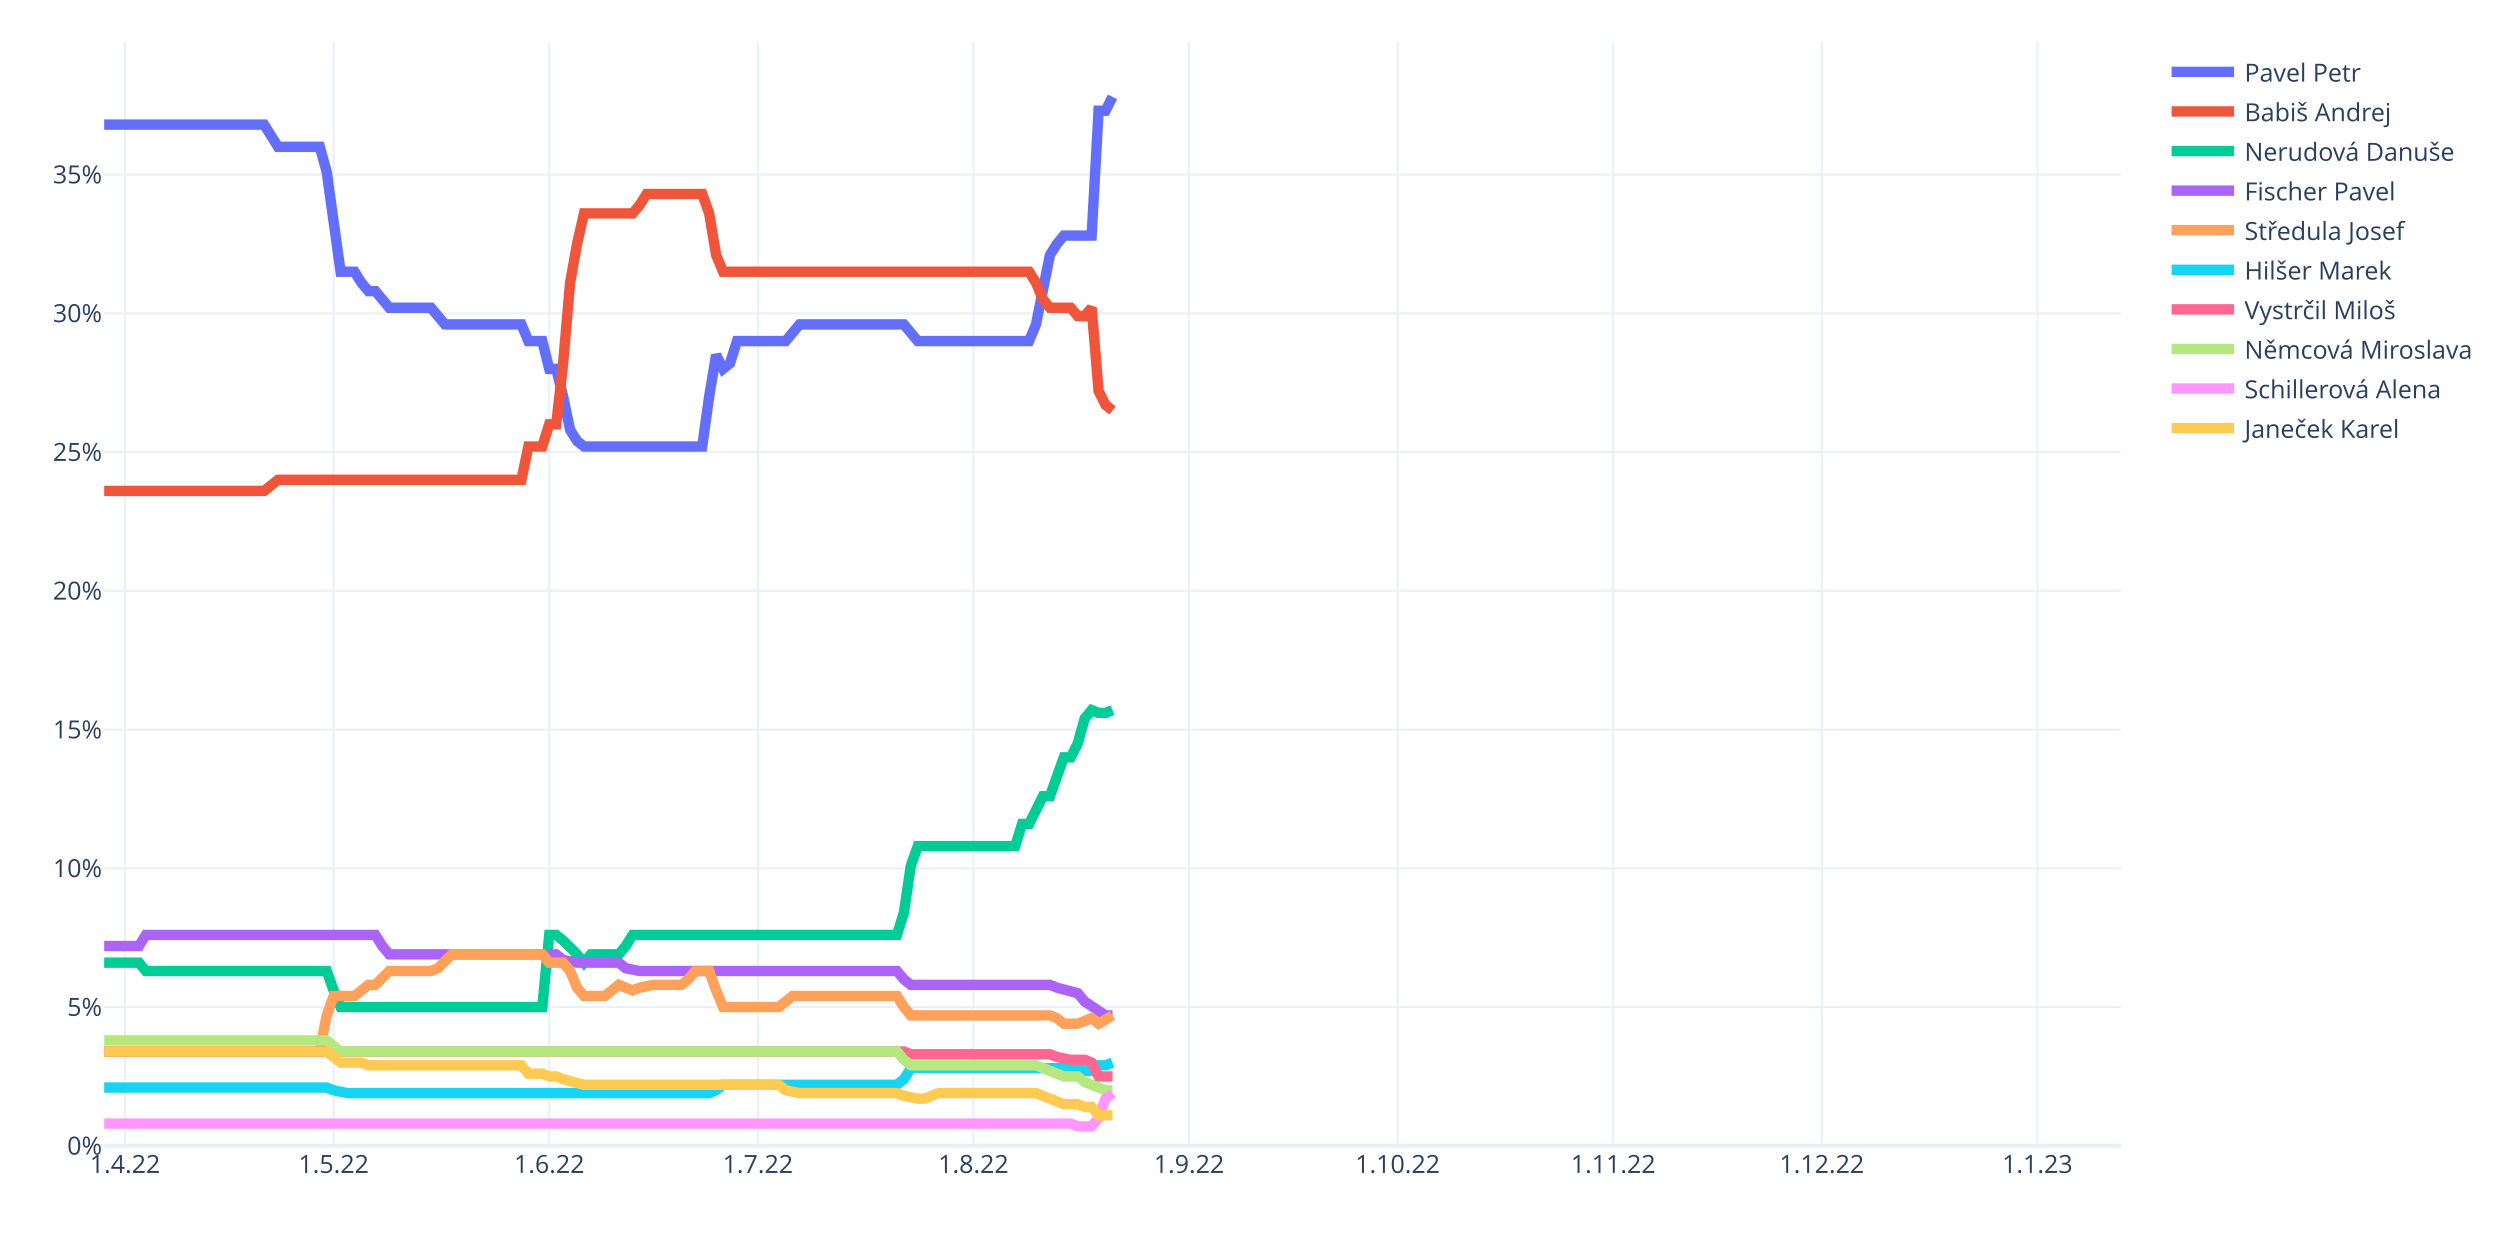
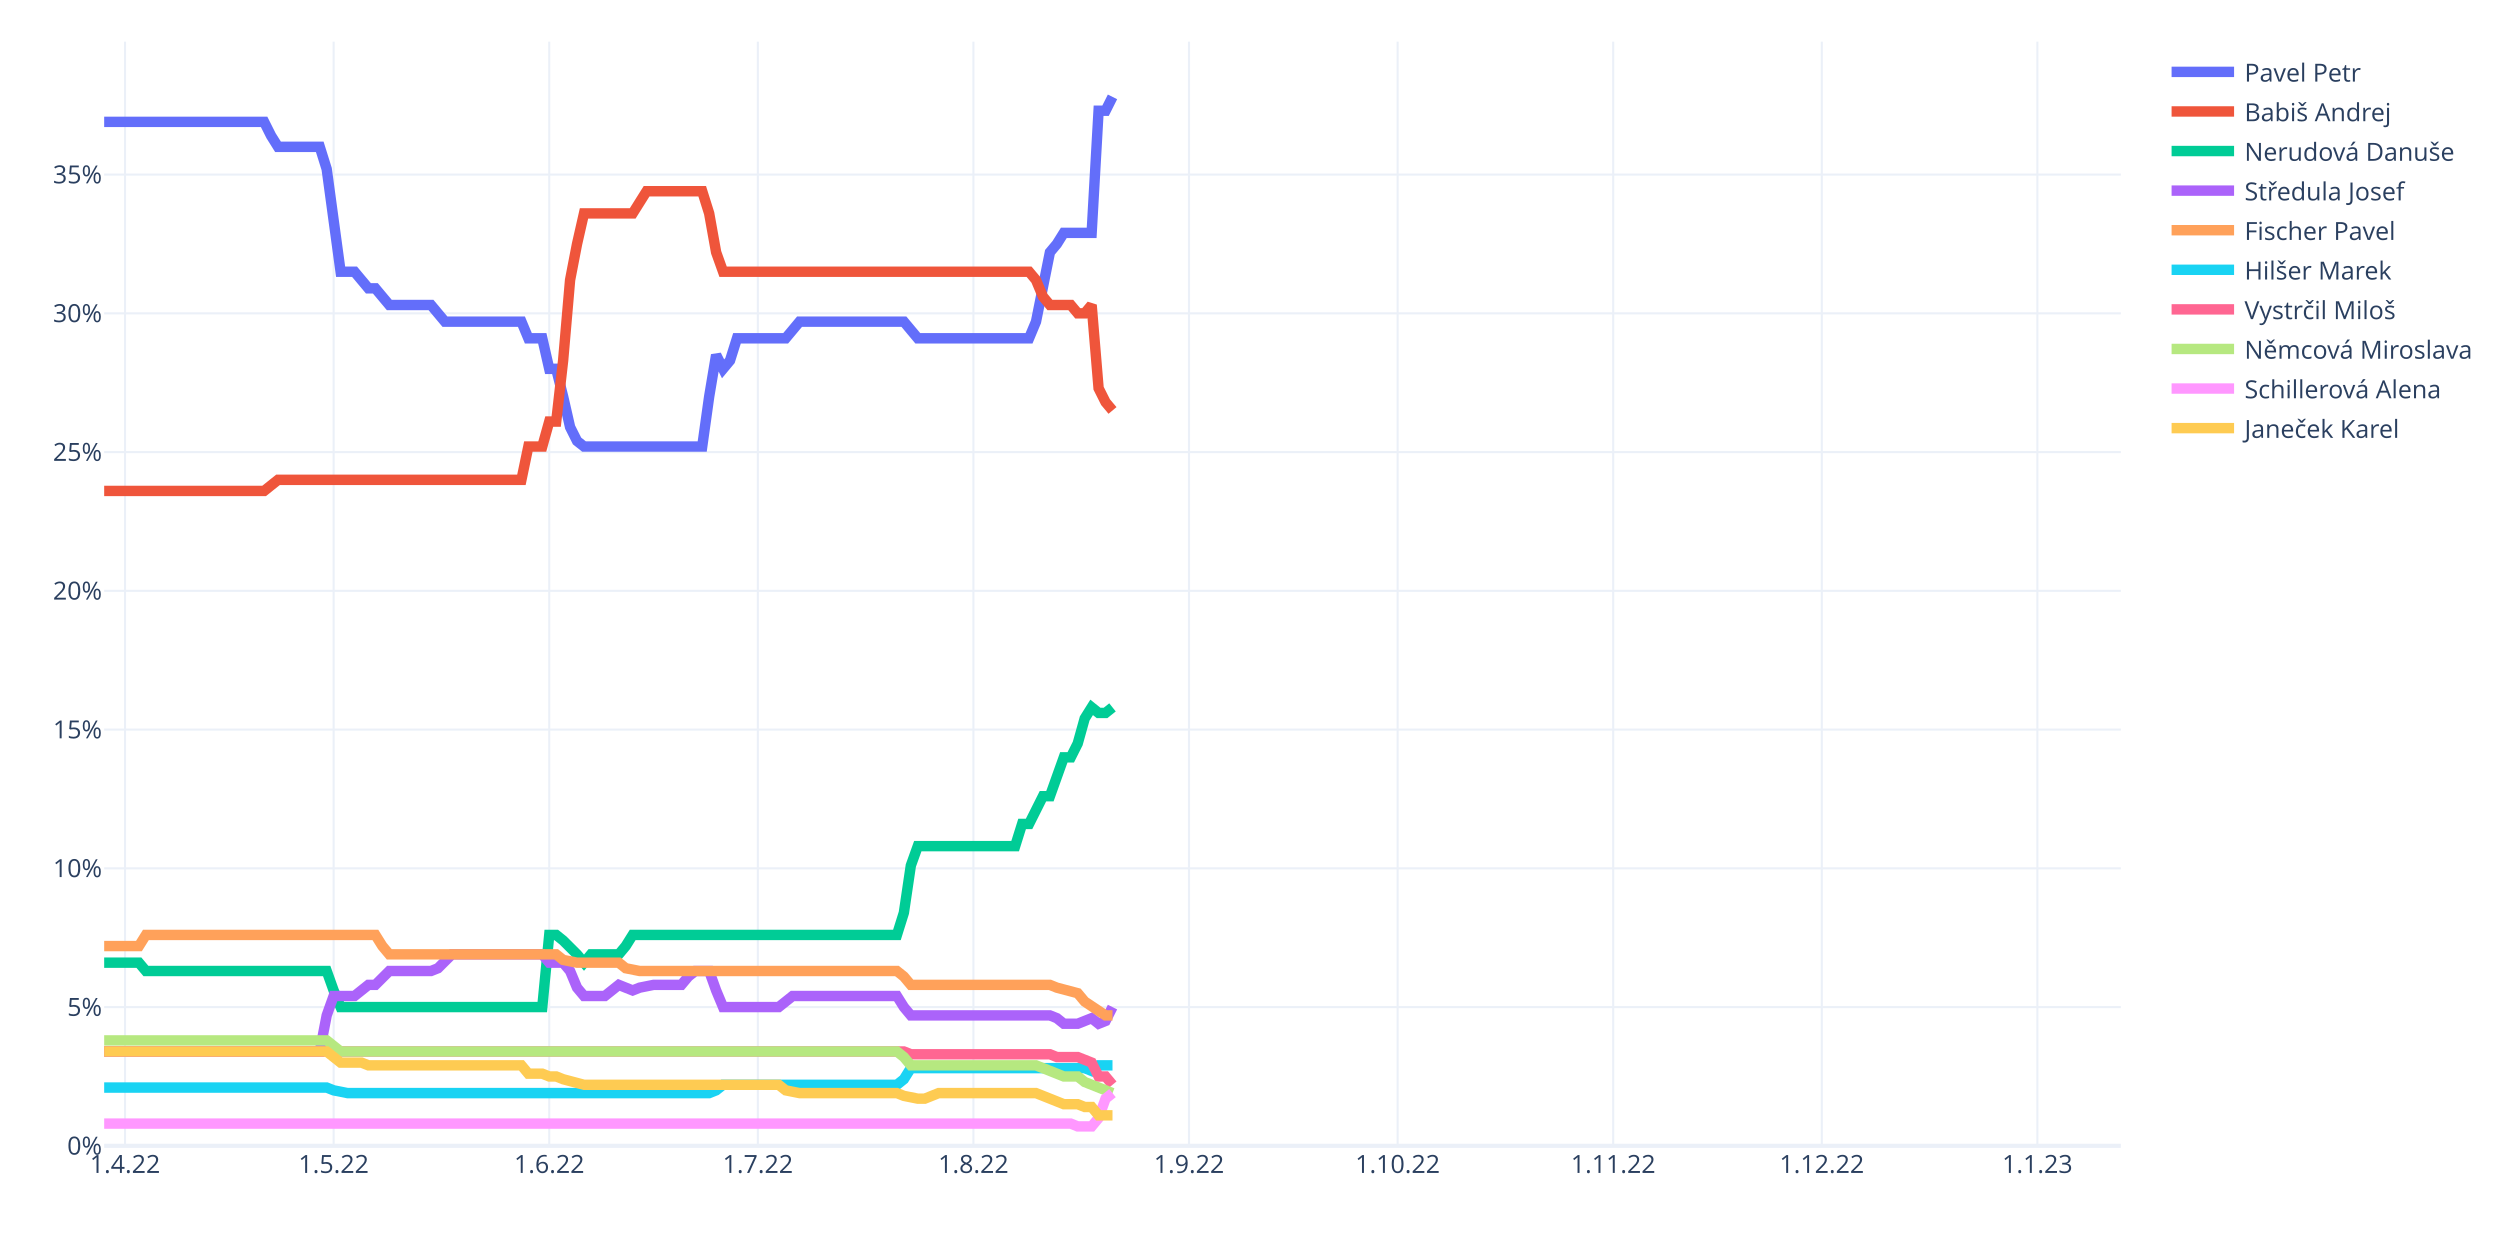
<svg xmlns="http://www.w3.org/2000/svg" class="main-svg" width="1200" height="600" style="" viewBox="0 0 1200 600">
  <rect x="0" y="0" width="1200" height="600" style="fill: rgb(255, 255, 255); fill-opacity: 1;" />
-   <defs id="defs-33f5ba">
+   <defs id="defs-44740f">
    <g class="clips">
-       <clipPath id="clip33f5baxyplot" class="plotclip">
+       <clipPath id="clip44740fxyplot" class="plotclip">
        <rect width="968" height="530" />
      </clipPath>
-       <clipPath class="axesclip" id="clip33f5bax">
+       <clipPath class="axesclip" id="clip44740fx">
        <rect x="50" y="0" width="968" height="600" />
      </clipPath>
-       <clipPath class="axesclip" id="clip33f5bay">
+       <clipPath class="axesclip" id="clip44740fy">
        <rect x="0" y="20" width="1200" height="530" />
      </clipPath>
-       <clipPath class="axesclip" id="clip33f5baxy">
+       <clipPath class="axesclip" id="clip44740fxy">
        <rect x="50" y="20" width="968" height="530" />
      </clipPath>
    </g>
    <g class="gradients" />
    <g class="patterns" />
  </defs>
  <g class="bglayer" />
  <g class="layer-below">
    <g class="imagelayer" />
    <g class="shapelayer" />
  </g>
  <g class="cartesianlayer">
    <g class="subplot xy">
      <g class="layer-subplot">
        <g class="shapelayer" />
        <g class="imagelayer" />
      </g>
      <g class="minor-gridlayer">
        <g class="x" />
        <g class="y" />
      </g>
      <g class="gridlayer">
        <g class="x">
          <path class="xgrid crisp" transform="translate(60.01,0)" d="M0,20v530" style="stroke: rgb(235, 240, 248); stroke-opacity: 1; stroke-width: 1px;" />
          <path class="xgrid crisp" transform="translate(160.15,0)" d="M0,20v530" style="stroke: rgb(235, 240, 248); stroke-opacity: 1; stroke-width: 1px;" />
          <path class="xgrid crisp" transform="translate(263.63,0)" d="M0,20v530" style="stroke: rgb(235, 240, 248); stroke-opacity: 1; stroke-width: 1px;" />
          <path class="xgrid crisp" transform="translate(363.77,0)" d="M0,20v530" style="stroke: rgb(235, 240, 248); stroke-opacity: 1; stroke-width: 1px;" />
          <path class="xgrid crisp" transform="translate(467.24,0)" d="M0,20v530" style="stroke: rgb(235, 240, 248); stroke-opacity: 1; stroke-width: 1px;" />
          <path class="xgrid crisp" transform="translate(570.72,0)" d="M0,20v530" style="stroke: rgb(235, 240, 248); stroke-opacity: 1; stroke-width: 1px;" />
          <path class="xgrid crisp" transform="translate(670.86,0)" d="M0,20v530" style="stroke: rgb(235, 240, 248); stroke-opacity: 1; stroke-width: 1px;" />
          <path class="xgrid crisp" transform="translate(774.33,0)" d="M0,20v530" style="stroke: rgb(235, 240, 248); stroke-opacity: 1; stroke-width: 1px;" />
          <path class="xgrid crisp" transform="translate(874.47,0)" d="M0,20v530" style="stroke: rgb(235, 240, 248); stroke-opacity: 1; stroke-width: 1px;" />
          <path class="xgrid crisp" transform="translate(977.94,0)" d="M0,20v530" style="stroke: rgb(235, 240, 248); stroke-opacity: 1; stroke-width: 1px;" />
        </g>
        <g class="y">
          <path class="ygrid crisp" transform="translate(0,483.4)" d="M50,0h968" style="stroke: rgb(235, 240, 248); stroke-opacity: 1; stroke-width: 1px;" />
          <path class="ygrid crisp" transform="translate(0,416.8)" d="M50,0h968" style="stroke: rgb(235, 240, 248); stroke-opacity: 1; stroke-width: 1px;" />
          <path class="ygrid crisp" transform="translate(0,350.2)" d="M50,0h968" style="stroke: rgb(235, 240, 248); stroke-opacity: 1; stroke-width: 1px;" />
          <path class="ygrid crisp" transform="translate(0,283.6)" d="M50,0h968" style="stroke: rgb(235, 240, 248); stroke-opacity: 1; stroke-width: 1px;" />
          <path class="ygrid crisp" transform="translate(0,217)" d="M50,0h968" style="stroke: rgb(235, 240, 248); stroke-opacity: 1; stroke-width: 1px;" />
          <path class="ygrid crisp" transform="translate(0,150.4)" d="M50,0h968" style="stroke: rgb(235, 240, 248); stroke-opacity: 1; stroke-width: 1px;" />
          <path class="ygrid crisp" transform="translate(0,83.8)" d="M50,0h968" style="stroke: rgb(235, 240, 248); stroke-opacity: 1; stroke-width: 1px;" />
        </g>
      </g>
      <g class="zerolinelayer">
        <path class="yzl zl crisp" transform="translate(0,550)" d="M50,0h968" style="stroke: rgb(235, 240, 248); stroke-opacity: 1; stroke-width: 2px;" />
      </g>
      <path class="xlines-below" />
      <path class="ylines-below" />
      <g class="overlines-below" />
      <g class="xaxislayer-below" />
      <g class="yaxislayer-below" />
      <g class="overaxes-below" />
-       <g class="plot" transform="translate(50,20)" clip-path="url(#clip33f5baxyplot)">
+       <g class="plot" transform="translate(50,20)" clip-path="url(#clip44740fxyplot)">
        <g class="scatterlayer mlayer">
-           <g class="trace scatter trace1f16c7" style="stroke-miterlimit: 2; opacity: 1;">
-             <g class="fills" />
-             <g class="errorbars" />
-             <g class="lines">
-               <path class="js-line" d="M0,39.82L76.77,39.82L80.11,45.15L83.45,50.48L86.79,50.48L103.48,50.48L106.81,62.46L113.49,110.42L116.83,110.42L120.17,110.42L123.5,115.74L126.84,119.74L130.18,119.74L136.86,127.73L140.19,127.73L156.88,127.73L160.22,131.73L163.56,135.72L166.9,135.72L200.28,135.72L203.61,143.72L210.29,143.72L213.63,157.04L216.97,157.04L220.3,170.36L223.64,186.34L226.98,191.67L230.32,194.33L233.66,194.33L287.06,194.33L290.4,170.36L293.74,150.38L297.08,157.04L300.41,154.37L303.75,143.72L327.12,143.72L330.46,139.72L333.79,135.72L337.13,135.72L383.86,135.72L387.2,139.72L390.54,143.72L393.88,143.72L443.94,143.72L447.28,135.72L453.96,102.42L457.3,97.1L460.63,93.1L463.97,93.1L473.99,93.1L477.32,33.16L480.66,33.16L484,26.5" style="vector-effect: non-scaling-stroke; fill: none; stroke: rgb(99, 110, 250); stroke-opacity: 1; stroke-width: 5px; opacity: 1;" />
-             </g>
-             <g class="points" />
-             <g class="text" />
-           </g>
-           <g class="trace scatter trace564386" style="stroke-miterlimit: 2; opacity: 1;">
-             <g class="fills" />
-             <g class="errorbars" />
-             <g class="lines">
-               <path class="js-line" d="M0,215.65L76.77,215.65L80.11,212.98L83.45,210.32L86.79,210.32L200.28,210.32L203.61,194.33L210.29,194.33L213.63,183.68L216.97,183.68L220.3,154.37L223.64,115.74L226.98,97.1L230.32,82.44L233.66,82.44L253.68,82.44L257.02,78.45L260.36,73.12L263.7,73.12L287.06,73.12L290.4,82.44L293.74,102.42L297.08,110.42L443.94,110.42L447.28,115.74L450.62,123.74L453.96,127.73L463.97,127.73L467.31,131.73L470.65,131.73L473.99,127.73L477.32,167.69L480.66,174.35L484,177.02" style="vector-effect: non-scaling-stroke; fill: none; stroke: rgb(239, 85, 59); stroke-opacity: 1; stroke-width: 5px; opacity: 1;" />
-             </g>
-             <g class="points" />
-             <g class="text" />
-           </g>
-           <g class="trace scatter trace6332db" style="stroke-miterlimit: 2; opacity: 1;">
-             <g class="fills" />
-             <g class="errorbars" />
-             <g class="lines">
-               <path class="js-line" d="M0,442.09L16.69,442.09L20.03,446.08L106.81,446.08L110.15,455.41L113.49,463.4L116.83,463.4L210.29,463.4L213.63,428.77L216.97,428.77L220.3,431.43L226.98,438.09L230.32,442.09L233.66,438.09L236.99,438.09L247.01,438.09L250.34,434.1L253.68,428.77L257.02,428.77L380.52,428.77L383.86,418.11L387.2,395.47L390.54,386.14L437.27,386.14L440.61,375.49L443.94,375.49L447.28,368.83L450.62,362.17L453.96,362.17L460.63,343.52L463.97,343.52L467.31,336.86L470.65,324.87L473.99,320.87L477.32,322.21L480.66,322.21L484,320.87" style="vector-effect: non-scaling-stroke; fill: none; stroke: rgb(0, 204, 150); stroke-opacity: 1; stroke-width: 5px; opacity: 1;" />
-             </g>
-             <g class="points" />
-             <g class="text" />
-           </g>
-           <g class="trace scatter trace8eed1a" style="stroke-miterlimit: 2; opacity: 1;">
-             <g class="fills" />
-             <g class="errorbars" />
-             <g class="lines">
-               <path class="js-line" d="M0,434.1L16.69,434.1L20.03,428.77L130.18,428.77L133.52,434.1L136.86,438.09L140.19,438.09L216.97,438.09L220.3,440.76L226.98,442.09L230.32,442.09L247.01,442.09L250.34,444.75L257.02,446.08L260.36,446.08L380.52,446.08L383.86,450.08L387.2,452.74L390.54,452.74L453.96,452.74L457.3,454.08L467.31,456.74L470.65,460.74L480.66,467.4L484,467.4" style="vector-effect: non-scaling-stroke; fill: none; stroke: rgb(171, 99, 250); stroke-opacity: 1; stroke-width: 5px; opacity: 1;" />
-             </g>
-             <g class="points" />
-             <g class="text" />
-           </g>
-           <g class="trace scatter traceb70376" style="stroke-miterlimit: 2; opacity: 1;">
-             <g class="fills" />
-             <g class="errorbars" />
-             <g class="lines">
-               <path class="js-line" d="M0,484.71L103.48,484.71L106.81,467.4L110.15,458.07L113.49,458.07L120.17,458.07L123.5,455.41L126.84,452.74L130.18,452.74L136.86,446.08L140.19,446.08L156.88,446.08L160.22,444.75L166.9,438.09L170.23,438.09L210.29,438.09L213.63,442.09L220.3,442.09L223.64,446.08L226.98,454.08L230.32,458.07L240.33,458.07L243.67,455.41L247.01,452.74L250.34,454.08L253.68,455.41L257.02,454.08L263.7,452.74L267.03,452.74L277.05,452.74L280.39,450.08L283.72,446.08L287.06,446.08L290.4,446.08L293.74,455.41L297.08,463.4L300.41,463.4L323.78,463.4L327.12,460.74L330.46,458.07L333.79,458.07L380.52,458.07L383.86,463.4L387.2,467.4L390.54,467.4L453.96,467.4L457.3,468.73L460.63,471.39L463.97,471.39L467.31,471.39L470.65,470.06L473.99,468.73L477.32,471.39L484,467.4" style="vector-effect: non-scaling-stroke; fill: none; stroke: rgb(255, 161, 90); stroke-opacity: 1; stroke-width: 5px; opacity: 1;" />
-             </g>
-             <g class="points" />
-             <g class="text" />
-           </g>
-           <g class="trace scatter trace91a279" style="stroke-miterlimit: 2; opacity: 1;">
-             <g class="fills" />
-             <g class="errorbars" />
-             <g class="lines">
-               <path class="js-line" d="M0,502.03L106.81,502.03L110.15,503.36L116.83,504.69L120.17,504.69L290.4,504.69L293.74,503.36L297.08,500.7L300.41,500.7L380.52,500.7L383.86,498.03L387.2,492.7L390.54,492.7L467.31,492.7L470.65,494.04L473.99,494.04L477.32,491.37L480.66,491.37L484,490.04" style="vector-effect: non-scaling-stroke; fill: none; stroke: rgb(25, 211, 243); stroke-opacity: 1; stroke-width: 5px; opacity: 1;" />
-             </g>
-             <g class="points" />
-             <g class="text" />
-           </g>
-           <g class="trace scatter trace330514" style="stroke-miterlimit: 2; opacity: 1;">
-             <g class="fills" />
-             <g class="errorbars" />
-             <g class="lines">
-               <path class="js-line" d="M0,484.71L383.86,484.71L387.2,486.04L453.96,486.04L457.3,487.38L463.97,488.71L467.31,488.71L470.65,488.71L473.99,490.04L477.32,496.7L480.66,496.7L484,496.7" style="vector-effect: non-scaling-stroke; fill: none; stroke: rgb(255, 102, 146); stroke-opacity: 1; stroke-width: 5px; opacity: 1;" />
-             </g>
-             <g class="points" />
-             <g class="text" />
-           </g>
-           <g class="trace scatter tracebd635e" style="stroke-miterlimit: 2; opacity: 1;">
-             <g class="fills" />
-             <g class="errorbars" />
-             <g class="lines">
-               <path class="js-line" d="M0,479.38L106.81,479.38L110.15,482.05L113.49,484.71L116.83,484.71L380.52,484.71L383.86,488.71L387.2,491.37L390.54,491.37L447.28,491.37L450.62,492.7L460.63,496.7L463.97,496.7L467.31,496.7L470.65,499.36L480.66,503.36L484,503.36" style="vector-effect: non-scaling-stroke; fill: none; stroke: rgb(182, 232, 128); stroke-opacity: 1; stroke-width: 5px; opacity: 1;" />
-             </g>
-             <g class="points" />
-             <g class="text" />
-           </g>
-           <g class="trace scatter trace8c15eb" style="stroke-miterlimit: 2; opacity: 1;">
+           <g class="trace scatter trace828c08" style="stroke-miterlimit: 2; opacity: 1;">
+             <g class="fills" />
+             <g class="errorbars" />
+             <g class="lines">
+               <path class="js-line" d="M0,38.49L76.77,38.49L80.11,45.15L83.45,50.48L86.79,50.48L103.48,50.48L106.81,61.13L113.49,110.42L116.83,110.42L120.17,110.42L123.5,114.41L126.84,118.41L130.18,118.41L136.86,126.4L140.19,126.4L156.88,126.4L160.22,130.4L163.56,134.39L166.9,134.39L200.28,134.39L203.61,142.38L210.29,142.38L213.63,157.04L216.97,157.04L220.3,170.36L223.64,185.01L226.98,191.67L230.32,194.33L233.66,194.33L287.06,194.33L290.4,170.36L293.74,150.38L297.08,157.04L300.41,153.04L303.75,142.38L327.12,142.38L330.46,138.39L333.79,134.39L337.13,134.39L383.86,134.39L387.2,138.39L390.54,142.38L393.88,142.38L443.94,142.38L447.28,134.39L453.96,101.09L457.3,97.1L460.63,91.77L463.97,91.77L473.99,91.77L477.32,33.16L480.66,33.16L484,26.5" style="vector-effect: non-scaling-stroke; fill: none; stroke: rgb(99, 110, 250); stroke-opacity: 1; stroke-width: 5px; opacity: 1;" />
+             </g>
+             <g class="points" />
+             <g class="text" />
+           </g>
+           <g class="trace scatter trace320eda" style="stroke-miterlimit: 2; opacity: 1;">
+             <g class="fills" />
+             <g class="errorbars" />
+             <g class="lines">
+               <path class="js-line" d="M0,215.65L76.77,215.65L80.11,212.98L83.45,210.32L86.79,210.32L200.28,210.32L203.61,194.33L210.29,194.33L213.63,182.35L216.97,182.35L220.3,153.04L223.64,114.41L226.98,97.1L230.32,82.44L233.66,82.44L253.68,82.44L257.02,77.12L260.36,71.79L263.7,71.79L287.06,71.79L290.4,82.44L293.74,101.09L297.08,110.42L443.94,110.42L447.28,114.41L450.62,122.4L453.96,126.4L463.97,126.4L467.31,130.4L470.65,130.4L473.99,126.4L477.32,166.36L480.66,173.02L484,177.02" style="vector-effect: non-scaling-stroke; fill: none; stroke: rgb(239, 85, 59); stroke-opacity: 1; stroke-width: 5px; opacity: 1;" />
+             </g>
+             <g class="points" />
+             <g class="text" />
+           </g>
+           <g class="trace scatter trace0adf78" style="stroke-miterlimit: 2; opacity: 1;">
+             <g class="fills" />
+             <g class="errorbars" />
+             <g class="lines">
+               <path class="js-line" d="M0,442.09L16.69,442.09L20.03,446.08L106.81,446.08L110.15,455.41L113.49,463.4L116.83,463.4L210.29,463.4L213.63,428.77L216.97,428.77L220.3,431.43L226.98,438.09L230.32,442.09L233.66,438.09L236.99,438.09L247.01,438.09L250.34,434.1L253.68,428.77L257.02,428.77L380.52,428.77L383.86,418.11L387.2,395.47L390.54,386.14L437.27,386.14L440.61,375.49L443.94,375.49L447.28,368.83L450.62,362.17L453.96,362.17L460.63,343.52L463.97,343.52L467.31,336.86L470.65,324.87L473.99,319.54L477.32,322.21L480.66,322.21L484,319.54" style="vector-effect: non-scaling-stroke; fill: none; stroke: rgb(0, 204, 150); stroke-opacity: 1; stroke-width: 5px; opacity: 1;" />
+             </g>
+             <g class="points" />
+             <g class="text" />
+           </g>
+           <g class="trace scatter trace5e41b8" style="stroke-miterlimit: 2; opacity: 1;">
+             <g class="fills" />
+             <g class="errorbars" />
+             <g class="lines">
+               <path class="js-line" d="M0,484.71L103.48,484.71L106.81,467.4L110.15,458.07L113.49,458.07L120.17,458.07L123.5,455.41L126.84,452.74L130.18,452.74L136.86,446.08L140.19,446.08L156.88,446.08L160.22,444.75L166.9,438.09L170.23,438.09L210.29,438.09L213.63,442.09L220.3,442.09L223.64,446.08L226.98,454.08L230.32,458.07L240.33,458.07L243.67,455.41L247.01,452.74L250.34,454.08L253.68,455.41L257.02,454.08L263.7,452.74L267.03,452.74L277.05,452.74L280.39,448.75L283.72,446.08L287.06,446.08L290.4,446.08L293.74,455.41L297.08,463.4L300.41,463.4L323.78,463.4L327.12,460.74L330.46,458.07L333.79,458.07L380.52,458.07L383.86,463.4L387.2,467.4L390.54,467.4L453.96,467.4L457.3,468.73L460.63,471.39L463.97,471.39L467.31,471.39L470.65,470.06L473.99,468.73L477.32,471.39L480.66,470.06L484,463.4" style="vector-effect: non-scaling-stroke; fill: none; stroke: rgb(171, 99, 250); stroke-opacity: 1; stroke-width: 5px; opacity: 1;" />
+             </g>
+             <g class="points" />
+             <g class="text" />
+           </g>
+           <g class="trace scatter tracef2b690" style="stroke-miterlimit: 2; opacity: 1;">
+             <g class="fills" />
+             <g class="errorbars" />
+             <g class="lines">
+               <path class="js-line" d="M0,434.1L16.69,434.1L20.03,428.77L130.18,428.77L133.52,434.1L136.86,438.09L140.19,438.09L216.97,438.09L220.3,440.76L226.98,442.09L230.32,442.09L247.01,442.09L250.34,444.75L257.02,446.08L260.36,446.08L380.52,446.08L383.86,448.75L387.2,452.74L390.54,452.74L453.96,452.74L457.3,454.08L467.31,456.74L470.65,460.74L480.66,467.4L484,467.4" style="vector-effect: non-scaling-stroke; fill: none; stroke: rgb(255, 161, 90); stroke-opacity: 1; stroke-width: 5px; opacity: 1;" />
+             </g>
+             <g class="points" />
+             <g class="text" />
+           </g>
+           <g class="trace scatter tracea57d3a" style="stroke-miterlimit: 2; opacity: 1;">
+             <g class="fills" />
+             <g class="errorbars" />
+             <g class="lines">
+               <path class="js-line" d="M0,502.03L106.81,502.03L110.15,503.36L116.83,504.69L120.17,504.69L290.4,504.69L293.74,503.36L297.08,500.7L300.41,500.7L380.52,500.7L383.86,498.03L387.2,492.7L390.54,492.7L470.65,492.7L473.99,494.04L477.32,491.37L480.66,491.37L484,491.37" style="vector-effect: non-scaling-stroke; fill: none; stroke: rgb(25, 211, 243); stroke-opacity: 1; stroke-width: 5px; opacity: 1;" />
+             </g>
+             <g class="points" />
+             <g class="text" />
+           </g>
+           <g class="trace scatter trace82eafb" style="stroke-miterlimit: 2; opacity: 1;">
+             <g class="fills" />
+             <g class="errorbars" />
+             <g class="lines">
+               <path class="js-line" d="M0,484.71L383.86,484.71L387.2,486.04L453.96,486.04L457.3,487.38L467.31,487.38L470.65,488.71L473.99,490.04L477.32,496.7L480.66,496.7L484,500.7" style="vector-effect: non-scaling-stroke; fill: none; stroke: rgb(255, 102, 146); stroke-opacity: 1; stroke-width: 5px; opacity: 1;" />
+             </g>
+             <g class="points" />
+             <g class="text" />
+           </g>
+           <g class="trace scatter trace7f6ca2" style="stroke-miterlimit: 2; opacity: 1;">
+             <g class="fills" />
+             <g class="errorbars" />
+             <g class="lines">
+               <path class="js-line" d="M0,479.38L106.81,479.38L110.15,482.05L113.49,484.71L116.83,484.71L380.52,484.71L383.86,487.38L387.2,491.37L390.54,491.37L447.28,491.37L450.62,492.7L460.63,496.7L463.97,496.7L467.31,496.7L470.65,499.36L484,504.69" style="vector-effect: non-scaling-stroke; fill: none; stroke: rgb(182, 232, 128); stroke-opacity: 1; stroke-width: 5px; opacity: 1;" />
+             </g>
+             <g class="points" />
+             <g class="text" />
+           </g>
+           <g class="trace scatter trace86021d" style="stroke-miterlimit: 2; opacity: 1;">
            <g class="fills" />
            <g class="errorbars" />
            <g class="lines">
              <path class="js-line" d="M0,519.34L463.97,519.34L467.31,520.68L473.99,520.68L477.32,516.68L480.66,507.36L484,504.69" style="vector-effect: non-scaling-stroke; fill: none; stroke: rgb(255, 151, 255); stroke-opacity: 1; stroke-width: 5px; opacity: 1;" />
            </g>
            <g class="points" />
            <g class="text" />
          </g>
-           <g class="trace scatter trace7099d0" style="stroke-miterlimit: 2; opacity: 1;">
+           <g class="trace scatter traceddc73d" style="stroke-miterlimit: 2; opacity: 1;">
            <g class="fills" />
            <g class="errorbars" />
            <g class="lines">
              <path class="js-line" d="M0,484.71L106.81,484.71L110.15,487.38L113.49,490.04L116.83,490.04L123.5,490.04L126.84,491.37L200.28,491.37L203.61,495.37L210.29,495.37L213.63,496.7L216.97,496.7L220.3,498.03L230.32,500.7L233.66,500.7L323.78,500.7L327.12,503.36L333.79,504.69L337.13,504.69L380.52,504.69L383.86,506.02L390.54,507.36L393.88,507.36L400.55,504.69L403.89,504.69L447.28,504.69L450.62,506.02L460.63,510.02L463.97,510.02L467.31,510.02L470.65,511.35L473.99,511.35L477.32,515.35L484,515.35" style="vector-effect: non-scaling-stroke; fill: none; stroke: rgb(254, 203, 82); stroke-opacity: 1; stroke-width: 5px; opacity: 1;" />
            </g>
            <g class="points" />
            <g class="text" />
          </g>
        </g>
      </g>
      <g class="overplot" />
      <path class="xlines-above crisp" d="M0,0" style="fill: none;" />
      <path class="ylines-above crisp" d="M0,0" style="fill: none;" />
      <g class="overlines-above" />
      <g class="xaxislayer-above">
        <g class="xtick">
          <text text-anchor="middle" x="0" y="563" transform="translate(60.01,0)" style="font-family: 'Open Sans', verdana, arial, sans-serif; font-size: 12px; fill: rgb(42, 63, 95); fill-opacity: 1; white-space: pre; opacity: 1;">1.4.22</text>
        </g>
        <g class="xtick">
          <text text-anchor="middle" x="0" y="563" style="font-family: 'Open Sans', verdana, arial, sans-serif; font-size: 12px; fill: rgb(42, 63, 95); fill-opacity: 1; white-space: pre; opacity: 1;" transform="translate(160.15,0)">1.5.22</text>
        </g>
        <g class="xtick">
          <text text-anchor="middle" x="0" y="563" style="font-family: 'Open Sans', verdana, arial, sans-serif; font-size: 12px; fill: rgb(42, 63, 95); fill-opacity: 1; white-space: pre; opacity: 1;" transform="translate(263.63,0)">1.6.22</text>
        </g>
        <g class="xtick">
          <text text-anchor="middle" x="0" y="563" style="font-family: 'Open Sans', verdana, arial, sans-serif; font-size: 12px; fill: rgb(42, 63, 95); fill-opacity: 1; white-space: pre; opacity: 1;" transform="translate(363.77,0)">1.7.22</text>
        </g>
        <g class="xtick">
          <text text-anchor="middle" x="0" y="563" style="font-family: 'Open Sans', verdana, arial, sans-serif; font-size: 12px; fill: rgb(42, 63, 95); fill-opacity: 1; white-space: pre; opacity: 1;" transform="translate(467.24,0)">1.8.22</text>
        </g>
        <g class="xtick">
          <text text-anchor="middle" x="0" y="563" style="font-family: 'Open Sans', verdana, arial, sans-serif; font-size: 12px; fill: rgb(42, 63, 95); fill-opacity: 1; white-space: pre; opacity: 1;" transform="translate(570.72,0)">1.9.22</text>
        </g>
        <g class="xtick">
          <text text-anchor="middle" x="0" y="563" style="font-family: 'Open Sans', verdana, arial, sans-serif; font-size: 12px; fill: rgb(42, 63, 95); fill-opacity: 1; white-space: pre; opacity: 1;" transform="translate(670.86,0)">1.10.22</text>
        </g>
        <g class="xtick">
          <text text-anchor="middle" x="0" y="563" style="font-family: 'Open Sans', verdana, arial, sans-serif; font-size: 12px; fill: rgb(42, 63, 95); fill-opacity: 1; white-space: pre; opacity: 1;" transform="translate(774.33,0)">1.11.22</text>
        </g>
        <g class="xtick">
          <text text-anchor="middle" x="0" y="563" style="font-family: 'Open Sans', verdana, arial, sans-serif; font-size: 12px; fill: rgb(42, 63, 95); fill-opacity: 1; white-space: pre; opacity: 1;" transform="translate(874.47,0)">1.12.22</text>
        </g>
        <g class="xtick">
          <text text-anchor="middle" x="0" y="563" style="font-family: 'Open Sans', verdana, arial, sans-serif; font-size: 12px; fill: rgb(42, 63, 95); fill-opacity: 1; white-space: pre; opacity: 1;" transform="translate(977.94,0)">1.1.23</text>
        </g>
      </g>
      <g class="yaxislayer-above">
        <g class="ytick">
          <text text-anchor="end" x="49" y="4.2" transform="translate(0,550)" style="font-family: 'Open Sans', verdana, arial, sans-serif; font-size: 12px; fill: rgb(42, 63, 95); fill-opacity: 1; white-space: pre; opacity: 1;">0%</text>
        </g>
        <g class="ytick">
          <text text-anchor="end" x="49" y="4.2" style="font-family: 'Open Sans', verdana, arial, sans-serif; font-size: 12px; fill: rgb(42, 63, 95); fill-opacity: 1; white-space: pre; opacity: 1;" transform="translate(0,483.4)">5%</text>
        </g>
        <g class="ytick">
          <text text-anchor="end" x="49" y="4.2" style="font-family: 'Open Sans', verdana, arial, sans-serif; font-size: 12px; fill: rgb(42, 63, 95); fill-opacity: 1; white-space: pre; opacity: 1;" transform="translate(0,416.8)">10%</text>
        </g>
        <g class="ytick">
          <text text-anchor="end" x="49" y="4.2" style="font-family: 'Open Sans', verdana, arial, sans-serif; font-size: 12px; fill: rgb(42, 63, 95); fill-opacity: 1; white-space: pre; opacity: 1;" transform="translate(0,350.2)">15%</text>
        </g>
        <g class="ytick">
          <text text-anchor="end" x="49" y="4.2" style="font-family: 'Open Sans', verdana, arial, sans-serif; font-size: 12px; fill: rgb(42, 63, 95); fill-opacity: 1; white-space: pre; opacity: 1;" transform="translate(0,283.6)">20%</text>
        </g>
        <g class="ytick">
          <text text-anchor="end" x="49" y="4.2" style="font-family: 'Open Sans', verdana, arial, sans-serif; font-size: 12px; fill: rgb(42, 63, 95); fill-opacity: 1; white-space: pre; opacity: 1;" transform="translate(0,217)">25%</text>
        </g>
        <g class="ytick">
          <text text-anchor="end" x="49" y="4.2" style="font-family: 'Open Sans', verdana, arial, sans-serif; font-size: 12px; fill: rgb(42, 63, 95); fill-opacity: 1; white-space: pre; opacity: 1;" transform="translate(0,150.4)">30%</text>
        </g>
        <g class="ytick">
          <text text-anchor="end" x="49" y="4.2" style="font-family: 'Open Sans', verdana, arial, sans-serif; font-size: 12px; fill: rgb(42, 63, 95); fill-opacity: 1; white-space: pre; opacity: 1;" transform="translate(0,83.8)">35%</text>
        </g>
      </g>
      <g class="overaxes-above" />
    </g>
  </g>
  <g class="polarlayer" />
  <g class="smithlayer" />
  <g class="ternarylayer" />
  <g class="geolayer" />
  <g class="funnelarealayer" />
  <g class="pielayer" />
  <g class="iciclelayer" />
  <g class="treemaplayer" />
  <g class="sunburstlayer" />
  <g class="glimages" />
-   <defs id="topdefs-33f5ba">
+   <defs id="topdefs-44740f">
    <g class="clips" />
-     <clipPath id="legend33f5ba">
+     <clipPath id="legend44740f">
      <rect width="151" height="200" x="0" y="0" />
    </clipPath>
  </defs>
  <g class="layer-above">
    <g class="imagelayer" />
    <g class="shapelayer" />
  </g>
  <g class="infolayer">
    <g class="legend" pointer-events="all" transform="translate(1037.36,20)">
      <rect class="bg" shape-rendering="crispEdges" style="stroke: rgb(68, 68, 68); stroke-opacity: 1; fill: rgb(255, 255, 255); fill-opacity: 1; stroke-width: 0px;" width="151" height="200" x="0" y="0" />
-       <g class="scrollbox" transform="" clip-path="url(#legend33f5ba)">
+       <g class="scrollbox" transform="" clip-path="url(#legend44740f)">
        <g class="groups">
          <g class="traces" transform="translate(0,14.5)" style="opacity: 1;">
            <text class="legendtext" text-anchor="start" x="40" y="4.68" style="font-family: 'Open Sans', verdana, arial, sans-serif; font-size: 12px; fill: rgb(42, 63, 95); fill-opacity: 1; white-space: pre;">Pavel Petr</text>
            <g class="layers" style="opacity: 1;">
              <g class="legendfill" />
              <g class="legendlines">
                <path class="js-line" d="M5,0h30" style="fill: none; stroke: rgb(99, 110, 250); stroke-opacity: 1; stroke-width: 5px;" />
              </g>
              <g class="legendsymbols">
                <g class="legendpoints" />
              </g>
            </g>
            <rect class="legendtoggle" x="0" y="-9.5" width="145.703" height="19" style="fill: rgb(0, 0, 0); fill-opacity: 0;" />
          </g>
          <g class="traces" transform="translate(0,33.5)" style="opacity: 1;">
            <text class="legendtext" text-anchor="start" x="40" y="4.68" style="font-family: 'Open Sans', verdana, arial, sans-serif; font-size: 12px; fill: rgb(42, 63, 95); fill-opacity: 1; white-space: pre;">Babiš Andrej</text>
            <g class="layers" style="opacity: 1;">
              <g class="legendfill" />
              <g class="legendlines">
                <path class="js-line" d="M5,0h30" style="fill: none; stroke: rgb(239, 85, 59); stroke-opacity: 1; stroke-width: 5px;" />
              </g>
              <g class="legendsymbols">
                <g class="legendpoints" />
              </g>
            </g>
            <rect class="legendtoggle" x="0" y="-9.5" width="145.703" height="19" style="fill: rgb(0, 0, 0); fill-opacity: 0;" />
          </g>
          <g class="traces" transform="translate(0,52.5)" style="opacity: 1;">
            <text class="legendtext" text-anchor="start" x="40" y="4.68" style="font-family: 'Open Sans', verdana, arial, sans-serif; font-size: 12px; fill: rgb(42, 63, 95); fill-opacity: 1; white-space: pre;">Nerudová Danuše</text>
            <g class="layers" style="opacity: 1;">
              <g class="legendfill" />
              <g class="legendlines">
                <path class="js-line" d="M5,0h30" style="fill: none; stroke: rgb(0, 204, 150); stroke-opacity: 1; stroke-width: 5px;" />
              </g>
              <g class="legendsymbols">
                <g class="legendpoints" />
              </g>
            </g>
            <rect class="legendtoggle" x="0" y="-9.5" width="145.703" height="19" style="fill: rgb(0, 0, 0); fill-opacity: 0;" />
          </g>
          <g class="traces" transform="translate(0,71.5)" style="opacity: 1;">
+             <text class="legendtext" text-anchor="start" x="40" y="4.68" style="font-family: 'Open Sans', verdana, arial, sans-serif; font-size: 12px; fill: rgb(42, 63, 95); fill-opacity: 1; white-space: pre;">Středula Josef</text>
+             <g class="layers" style="opacity: 1;">
+               <g class="legendfill" />
+               <g class="legendlines">
+                 <path class="js-line" d="M5,0h30" style="fill: none; stroke: rgb(171, 99, 250); stroke-opacity: 1; stroke-width: 5px;" />
+               </g>
+               <g class="legendsymbols">
+                 <g class="legendpoints" />
+               </g>
+             </g>
+             <rect class="legendtoggle" x="0" y="-9.5" width="145.703" height="19" style="fill: rgb(0, 0, 0); fill-opacity: 0;" />
+           </g>
+           <g class="traces" transform="translate(0,90.5)" style="opacity: 1;">
            <text class="legendtext" text-anchor="start" x="40" y="4.68" style="font-family: 'Open Sans', verdana, arial, sans-serif; font-size: 12px; fill: rgb(42, 63, 95); fill-opacity: 1; white-space: pre;">Fischer Pavel</text>
-             <g class="layers" style="opacity: 1;">
-               <g class="legendfill" />
-               <g class="legendlines">
-                 <path class="js-line" d="M5,0h30" style="fill: none; stroke: rgb(171, 99, 250); stroke-opacity: 1; stroke-width: 5px;" />
-               </g>
-               <g class="legendsymbols">
-                 <g class="legendpoints" />
-               </g>
-             </g>
-             <rect class="legendtoggle" x="0" y="-9.5" width="145.703" height="19" style="fill: rgb(0, 0, 0); fill-opacity: 0;" />
-           </g>
-           <g class="traces" transform="translate(0,90.5)" style="opacity: 1;">
-             <text class="legendtext" text-anchor="start" x="40" y="4.68" style="font-family: 'Open Sans', verdana, arial, sans-serif; font-size: 12px; fill: rgb(42, 63, 95); fill-opacity: 1; white-space: pre;">Středula Josef</text>
            <g class="layers" style="opacity: 1;">
              <g class="legendfill" />
              <g class="legendlines">
                <path class="js-line" d="M5,0h30" style="fill: none; stroke: rgb(255, 161, 90); stroke-opacity: 1; stroke-width: 5px;" />
              </g>
              <g class="legendsymbols">
                <g class="legendpoints" />
              </g>
            </g>
            <rect class="legendtoggle" x="0" y="-9.5" width="145.703" height="19" style="fill: rgb(0, 0, 0); fill-opacity: 0;" />
          </g>
          <g class="traces" transform="translate(0,109.5)" style="opacity: 1;">
            <text class="legendtext" text-anchor="start" x="40" y="4.68" style="font-family: 'Open Sans', verdana, arial, sans-serif; font-size: 12px; fill: rgb(42, 63, 95); fill-opacity: 1; white-space: pre;">Hilšer Marek</text>
            <g class="layers" style="opacity: 1;">
              <g class="legendfill" />
              <g class="legendlines">
                <path class="js-line" d="M5,0h30" style="fill: none; stroke: rgb(25, 211, 243); stroke-opacity: 1; stroke-width: 5px;" />
              </g>
              <g class="legendsymbols">
                <g class="legendpoints" />
              </g>
            </g>
            <rect class="legendtoggle" x="0" y="-9.5" width="145.703" height="19" style="fill: rgb(0, 0, 0); fill-opacity: 0;" />
          </g>
          <g class="traces" transform="translate(0,128.5)" style="opacity: 1;">
            <text class="legendtext" text-anchor="start" x="40" y="4.68" style="font-family: 'Open Sans', verdana, arial, sans-serif; font-size: 12px; fill: rgb(42, 63, 95); fill-opacity: 1; white-space: pre;">Vystrčil Miloš</text>
            <g class="layers" style="opacity: 1;">
              <g class="legendfill" />
              <g class="legendlines">
                <path class="js-line" d="M5,0h30" style="fill: none; stroke: rgb(255, 102, 146); stroke-opacity: 1; stroke-width: 5px;" />
              </g>
              <g class="legendsymbols">
                <g class="legendpoints" />
              </g>
            </g>
            <rect class="legendtoggle" x="0" y="-9.5" width="145.703" height="19" style="fill: rgb(0, 0, 0); fill-opacity: 0;" />
          </g>
          <g class="traces" transform="translate(0,147.5)" style="opacity: 1;">
            <text class="legendtext" text-anchor="start" x="40" y="4.68" style="font-family: 'Open Sans', verdana, arial, sans-serif; font-size: 12px; fill: rgb(42, 63, 95); fill-opacity: 1; white-space: pre;">Němcová Miroslava</text>
            <g class="layers" style="opacity: 1;">
              <g class="legendfill" />
              <g class="legendlines">
                <path class="js-line" d="M5,0h30" style="fill: none; stroke: rgb(182, 232, 128); stroke-opacity: 1; stroke-width: 5px;" />
              </g>
              <g class="legendsymbols">
                <g class="legendpoints" />
              </g>
            </g>
            <rect class="legendtoggle" x="0" y="-9.5" width="145.703" height="19" style="fill: rgb(0, 0, 0); fill-opacity: 0;" />
          </g>
          <g class="traces" transform="translate(0,166.5)" style="opacity: 1;">
            <text class="legendtext" text-anchor="start" x="40" y="4.68" style="font-family: 'Open Sans', verdana, arial, sans-serif; font-size: 12px; fill: rgb(42, 63, 95); fill-opacity: 1; white-space: pre;">Schillerová Alena</text>
            <g class="layers" style="opacity: 1;">
              <g class="legendfill" />
              <g class="legendlines">
                <path class="js-line" d="M5,0h30" style="fill: none; stroke: rgb(255, 151, 255); stroke-opacity: 1; stroke-width: 5px;" />
              </g>
              <g class="legendsymbols">
                <g class="legendpoints" />
              </g>
            </g>
            <rect class="legendtoggle" x="0" y="-9.5" width="145.703" height="19" style="fill: rgb(0, 0, 0); fill-opacity: 0;" />
          </g>
          <g class="traces" transform="translate(0,185.5)" style="opacity: 1;">
            <text class="legendtext" text-anchor="start" x="40" y="4.68" style="font-family: 'Open Sans', verdana, arial, sans-serif; font-size: 12px; fill: rgb(42, 63, 95); fill-opacity: 1; white-space: pre;">Janeček Karel</text>
            <g class="layers" style="opacity: 1;">
              <g class="legendfill" />
              <g class="legendlines">
                <path class="js-line" d="M5,0h30" style="fill: none; stroke: rgb(254, 203, 82); stroke-opacity: 1; stroke-width: 5px;" />
              </g>
              <g class="legendsymbols">
                <g class="legendpoints" />
              </g>
            </g>
            <rect class="legendtoggle" x="0" y="-9.5" width="145.703" height="19" style="fill: rgb(0, 0, 0); fill-opacity: 0;" />
          </g>
        </g>
      </g>
      <rect class="scrollbar" rx="20" ry="3" width="0" height="0" style="fill: rgb(128, 139, 164); fill-opacity: 1;" x="0" y="0" />
    </g>
    <g class="g-gtitle" />
    <g class="g-xtitle" />
    <g class="g-ytitle" />
  </g>
</svg>
